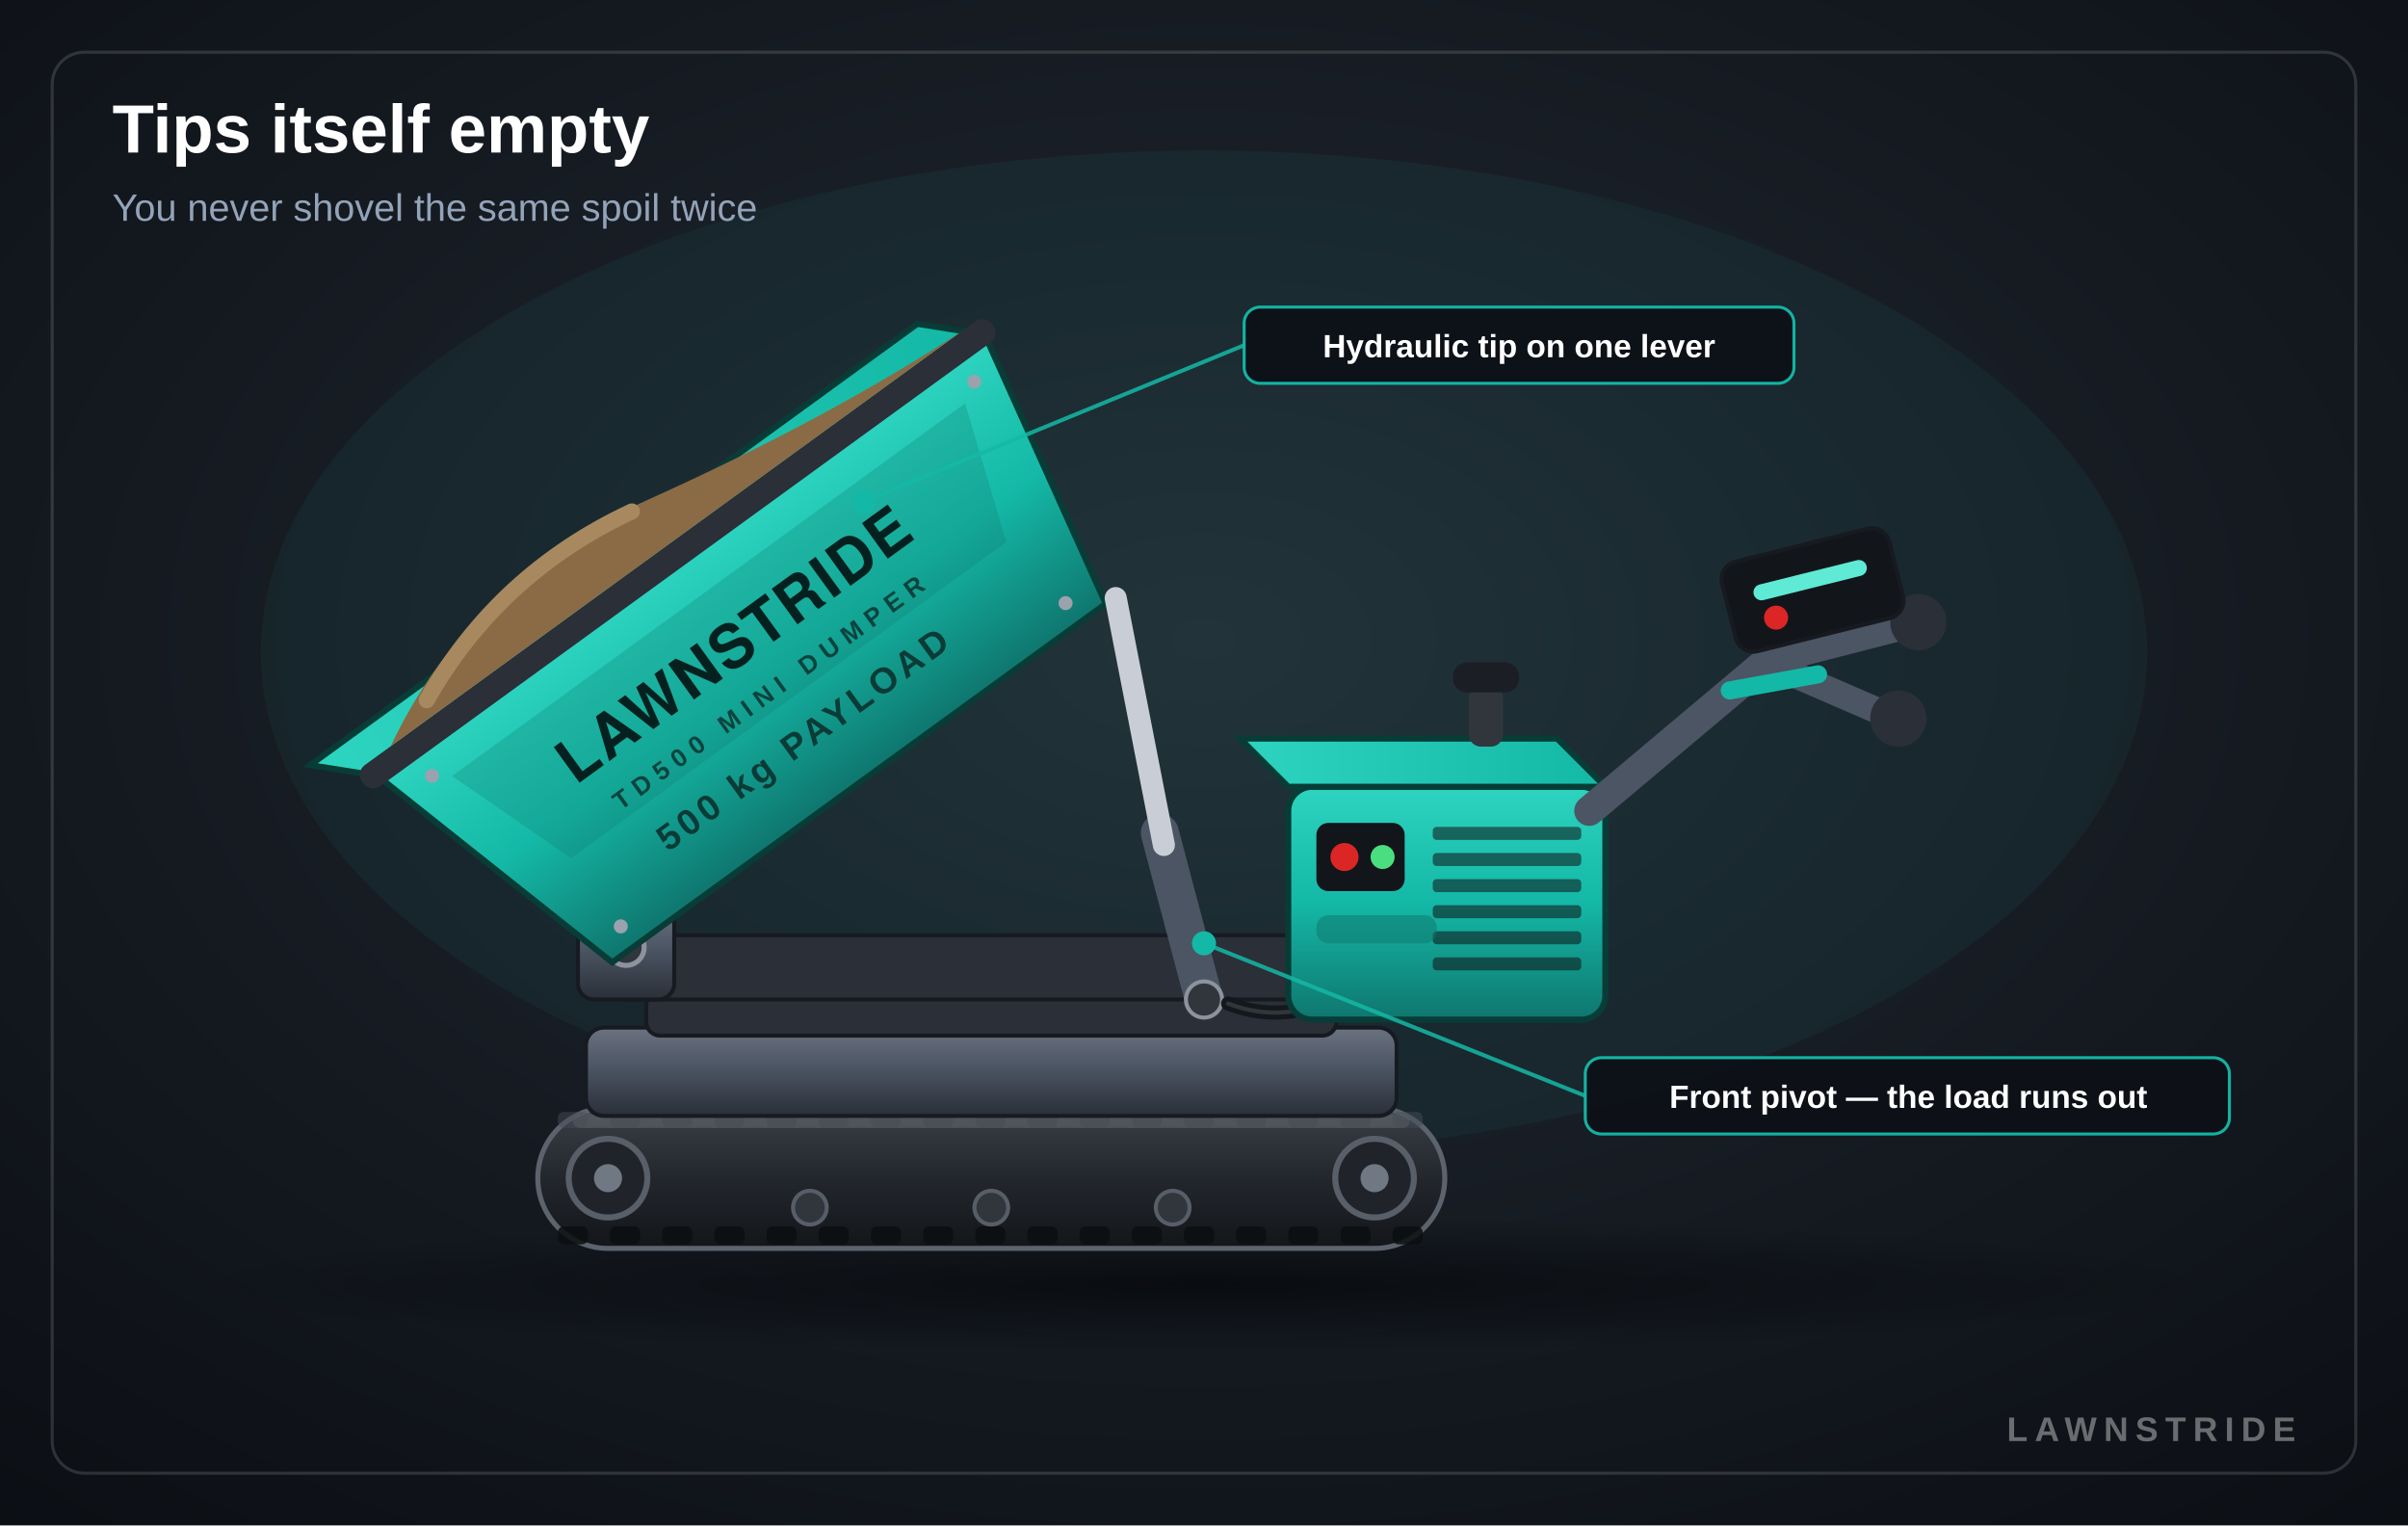
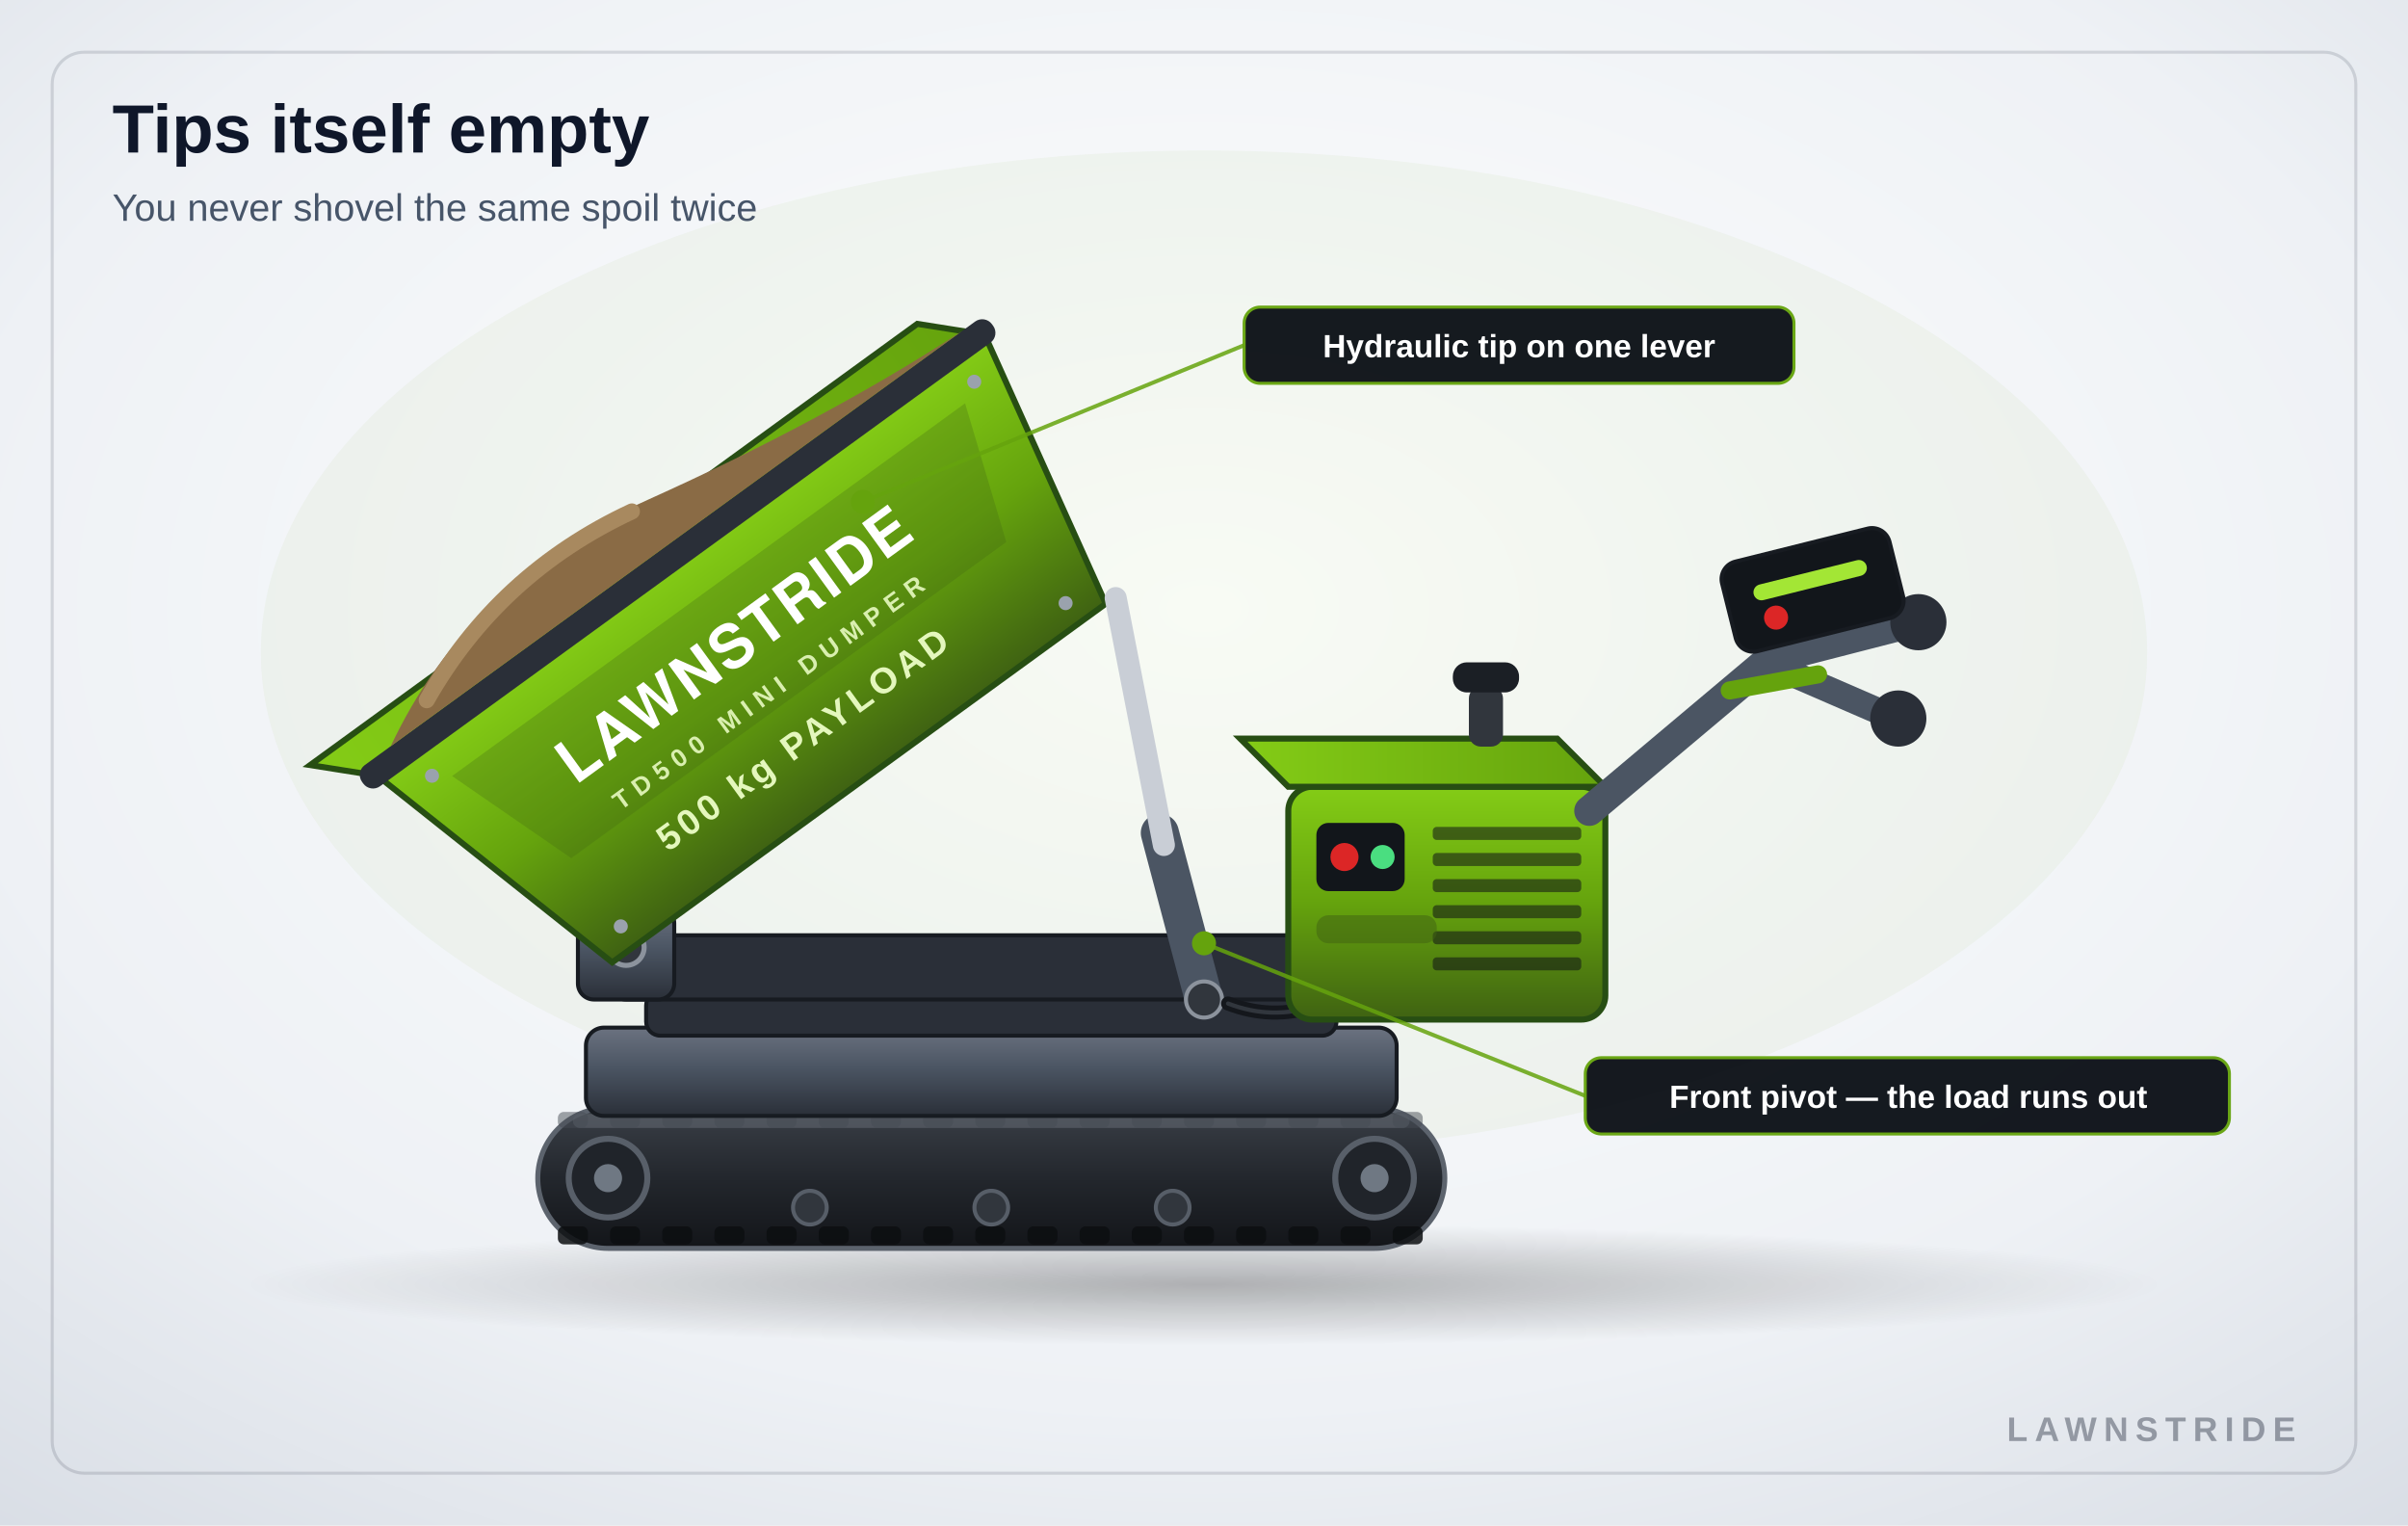
<svg xmlns="http://www.w3.org/2000/svg" viewBox="0 0 1200 760" width="1200" height="760" role="img">
  <defs>
    <linearGradient id="steel" x1="0" y1="0" x2="0" y2="1">
      <stop offset="0" stop-color="#6b7280" />
      <stop offset=".45" stop-color="#4b5563" />
      <stop offset="1" stop-color="#2a2f38" />
    </linearGradient>
    <linearGradient id="steelLite" x1="0" y1="0" x2="0" y2="1">
      <stop offset="0" stop-color="#aeb6c2" />
      <stop offset="1" stop-color="#6b7280" />
    </linearGradient>
    <linearGradient id="dark" x1="0" y1="0" x2="0" y2="1">
      <stop offset="0" stop-color="#31363f" />
      <stop offset="1" stop-color="#15181d" />
    </linearGradient>
    <linearGradient id="rubber" x1="0" y1="0" x2="0" y2="1">
      <stop offset="0" stop-color="#3a3f47" />
      <stop offset=".5" stop-color="#23272d" />
      <stop offset="1" stop-color="#131519" />
    </linearGradient>
    <radialGradient id="studioD" cx=".5" cy=".42" r=".78">
      <stop offset="0" stop-color="#232a33" />
      <stop offset=".6" stop-color="#141920" />
      <stop offset="1" stop-color="#0b0e13" />
    </radialGradient>
    <radialGradient id="studioL" cx=".5" cy=".4" r=".8">
      <stop offset="0" stop-color="#ffffff" />
      <stop offset=".65" stop-color="#eef1f5" />
      <stop offset="1" stop-color="#d7dce4" />
    </radialGradient>
    <linearGradient id="skyG" x1="0" y1="0" x2="0" y2="1">
      <stop offset="0" stop-color="#9fc0d8" />
      <stop offset=".55" stop-color="#cfe0ea" />
      <stop offset="1" stop-color="#e8eef2" />
    </linearGradient>
    <radialGradient id="shadow" cx=".5" cy=".5" r=".5">
      <stop offset="0" stop-color="#000" stop-opacity=".55" />
      <stop offset="1" stop-color="#000" stop-opacity="0" />
    </radialGradient>
    <linearGradient id="glassG" x1="0" y1="0" x2="1" y2="1">
      <stop offset="0" stop-color="#dfeaf2" stop-opacity=".9" />
      <stop offset="1" stop-color="#8fa6b8" stop-opacity=".75" />
    </linearGradient>
    <linearGradient id="paint" x1="0" y1="0" x2="0" y2="1">
-       <stop offset="0" stop-color="#2dd4bf" />
-       <stop offset=".5" stop-color="#14b8a6" />
-       <stop offset="1" stop-color="#0f766e" />
+       <stop offset="0" stop-color="#84cc16" />
+       <stop offset=".5" stop-color="#65a30d" />
+       <stop offset="1" stop-color="#3f6212" />
    </linearGradient>
    <linearGradient id="paintTop" x1="0" y1="0" x2="1" y2="0">
-       <stop offset="0" stop-color="#2dd4bf" />
-       <stop offset="1" stop-color="#14b8a6" />
+       <stop offset="0" stop-color="#84cc16" />
+       <stop offset="1" stop-color="#65a30d" />
    </linearGradient>
  </defs>
-   <rect width="1200" height="760" fill="url(#studioD)" />
-   <ellipse cx="600.0" cy="640" rx="504.0" ry="34" fill="url(#shadow)" />
-   <ellipse cx="600" cy="325" rx="470" ry="250" fill="#14b8a6" opacity=".06" />
+   <rect width="1200" height="760" fill="url(#studioL)" />
+   <ellipse cx="600.0" cy="640" rx="480.0" ry="30" fill="url(#shadow)" opacity=".5" />
+   <ellipse cx="600" cy="325" rx="470" ry="250" fill="#65a30d" opacity=".05" />
  <rect x="268" y="552" width="452" height="70" rx="35.0" fill="url(#rubber)" stroke="#5c636d" stroke-width="2.5" />
  <rect x="285.5" y="555" width="417.0" height="7" rx="3.5" fill="#6e767f" opacity=".45" />
  <rect x="278" y="611" width="15" height="9" rx="3" fill="#0c0e11" opacity=".85" />
  <rect x="278" y="554" width="15" height="8" rx="3" fill="#454b54" opacity=".5" />
  <rect x="304" y="611" width="15" height="9" rx="3" fill="#0c0e11" opacity=".85" />
  <rect x="304" y="554" width="15" height="8" rx="3" fill="#454b54" opacity=".5" />
  <rect x="330" y="611" width="15" height="9" rx="3" fill="#0c0e11" opacity=".85" />
  <rect x="330" y="554" width="15" height="8" rx="3" fill="#454b54" opacity=".5" />
  <rect x="356" y="611" width="15" height="9" rx="3" fill="#0c0e11" opacity=".85" />
  <rect x="356" y="554" width="15" height="8" rx="3" fill="#454b54" opacity=".5" />
  <rect x="382" y="611" width="15" height="9" rx="3" fill="#0c0e11" opacity=".85" />
  <rect x="382" y="554" width="15" height="8" rx="3" fill="#454b54" opacity=".5" />
  <rect x="408" y="611" width="15" height="9" rx="3" fill="#0c0e11" opacity=".85" />
  <rect x="408" y="554" width="15" height="8" rx="3" fill="#454b54" opacity=".5" />
  <rect x="434" y="611" width="15" height="9" rx="3" fill="#0c0e11" opacity=".85" />
  <rect x="434" y="554" width="15" height="8" rx="3" fill="#454b54" opacity=".5" />
  <rect x="460" y="611" width="15" height="9" rx="3" fill="#0c0e11" opacity=".85" />
  <rect x="460" y="554" width="15" height="8" rx="3" fill="#454b54" opacity=".5" />
  <rect x="486" y="611" width="15" height="9" rx="3" fill="#0c0e11" opacity=".85" />
  <rect x="486" y="554" width="15" height="8" rx="3" fill="#454b54" opacity=".5" />
  <rect x="512" y="611" width="15" height="9" rx="3" fill="#0c0e11" opacity=".85" />
  <rect x="512" y="554" width="15" height="8" rx="3" fill="#454b54" opacity=".5" />
  <rect x="538" y="611" width="15" height="9" rx="3" fill="#0c0e11" opacity=".85" />
  <rect x="538" y="554" width="15" height="8" rx="3" fill="#454b54" opacity=".5" />
  <rect x="564" y="611" width="15" height="9" rx="3" fill="#0c0e11" opacity=".85" />
  <rect x="564" y="554" width="15" height="8" rx="3" fill="#454b54" opacity=".5" />
  <rect x="590" y="611" width="15" height="9" rx="3" fill="#0c0e11" opacity=".85" />
  <rect x="590" y="554" width="15" height="8" rx="3" fill="#454b54" opacity=".5" />
  <rect x="616" y="611" width="15" height="9" rx="3" fill="#0c0e11" opacity=".85" />
  <rect x="616" y="554" width="15" height="8" rx="3" fill="#454b54" opacity=".5" />
  <rect x="642" y="611" width="15" height="9" rx="3" fill="#0c0e11" opacity=".85" />
  <rect x="642" y="554" width="15" height="8" rx="3" fill="#454b54" opacity=".5" />
  <rect x="668" y="611" width="15" height="9" rx="3" fill="#0c0e11" opacity=".85" />
  <rect x="668" y="554" width="15" height="8" rx="3" fill="#454b54" opacity=".5" />
  <rect x="694" y="611" width="15" height="9" rx="3" fill="#0c0e11" opacity=".85" />
  <rect x="694" y="554" width="15" height="8" rx="3" fill="#454b54" opacity=".5" />
  <circle cx="303.0" cy="587.0" r="19.6" fill="#20242a" stroke="#585f69" stroke-width="3" />
  <circle cx="685.0" cy="587.0" r="19.6" fill="#20242a" stroke="#585f69" stroke-width="3" />
  <circle cx="303.0" cy="587.0" r="7.0" fill="#6f7883" />
  <circle cx="685.0" cy="587.0" r="7.0" fill="#6f7883" />
  <circle cx="403.6" cy="601.7" r="8.4" fill="#31363d" stroke="#575e68" stroke-width="2" />
  <circle cx="494.0" cy="601.7" r="8.4" fill="#31363d" stroke="#575e68" stroke-width="2" />
  <circle cx="584.4" cy="601.7" r="8.4" fill="#31363d" stroke="#575e68" stroke-width="2" />
  <rect x="292" y="512" width="404" height="44" rx="9" fill="url(#steel)" stroke="#171b21" stroke-width="2" />
  <rect x="322" y="494" width="344" height="22" rx="7" fill="#2a2f38" stroke="#171b21" stroke-width="2" />
  <rect x="304" y="466" width="352" height="32" rx="8" fill="#2a2f38" stroke="#171b21" stroke-width="2" />
  <rect x="288" y="452" width="48" height="46" rx="8" fill="url(#steel)" stroke="#171b21" stroke-width="2" />
  <circle cx="312" cy="472" r="9" fill="#31363d" stroke="#8c939d" stroke-width="2.5" />
  <g transform="rotate(-36 312 472)">
-     <path d="M262 330 L636 330 L606 474 L302 474 Z" fill="url(#paint)" stroke="#083c37" stroke-width="3" />
-     <path d="M262 330 L636 330 L612 306 L238 306 Z" fill="url(#paintTop)" stroke="#083c37" stroke-width="3" />
-     <path d="M292 352 L608 352 L584 420 L316 420 Z" fill="#0f766e" opacity=".26" />
+     <path d="M262 330 L636 330 L606 474 L302 474 Z" fill="url(#paint)" stroke="#274e13" stroke-width="3" />
+     <path d="M262 330 L636 330 L612 306 L238 306 Z" fill="url(#paintTop)" stroke="#274e13" stroke-width="3" />
+     <path d="M292 352 L608 352 L584 420 L316 420 Z" fill="#3f6212" opacity=".26" />
    <rect x="254" y="322" width="388" height="13" rx="6" fill="#2a2f38" />
    <circle cx="284" cy="346" r="3.5" fill="#9aa2ad" />
    <circle cx="618" cy="346" r="3.5" fill="#9aa2ad" />
    <circle cx="316" cy="462" r="3.5" fill="#9aa2ad" />
    <circle cx="590" cy="462" r="3.5" fill="#9aa2ad" />
    <path d="M276 322 q80 -44 176 -24 q96 20 176 24 z" fill="#8a6b45" />
    <path d="M304 314 q66 -30 138 -16" fill="none" stroke="#a8895f" stroke-width="8" stroke-linecap="round" />
-     <text x="444" y="392" text-anchor="middle" font-family="Arial Black,Helvetica,sans-serif" font-weight="800" font-size="30" letter-spacing="1.3" fill="#04211f">LAWNSTRIDE</text>
-     <text x="444" y="415.4" text-anchor="middle" font-family="Arial,Helvetica,sans-serif" font-weight="700" font-size="12.6" letter-spacing="3.9" fill="#0b3b36" opacity=".92">TD500 MINI DUMPER</text>
-     <text x="444" y="446" text-anchor="middle" font-family="Arial,Helvetica,sans-serif" font-weight="800" font-size="18" letter-spacing="2.2" fill="#0b3b36">500 kg PAYLOAD</text>
+     <text x="444" y="392" text-anchor="middle" font-family="Arial Black,Helvetica,sans-serif" font-weight="800" font-size="30" letter-spacing="1.3" fill="#ffffff">LAWNSTRIDE</text>
+     <text x="444" y="415.4" text-anchor="middle" font-family="Arial,Helvetica,sans-serif" font-weight="700" font-size="12.6" letter-spacing="3.9" fill="#e4f7bd" opacity=".92">TD500 MINI DUMPER</text>
+     <text x="444" y="446" text-anchor="middle" font-family="Arial,Helvetica,sans-serif" font-weight="800" font-size="18" letter-spacing="2.2" fill="#e4f7bd">500 kg PAYLOAD</text>
  </g>
  <path d="M600 498 L578 415" stroke="#4b5563" stroke-width="19" stroke-linecap="round" />
  <path d="M580 421 L556 298" stroke="#c9ced6" stroke-width="11" stroke-linecap="round" />
  <circle cx="600" cy="498" r="9" fill="#31363d" stroke="#8c939d" stroke-width="2" />
  <path d="M612 500 Q656.0 517.0 700 470" fill="none" stroke="#14171c" stroke-width="7" stroke-linecap="round" />
  <path d="M612 500 Q656.0 517.0 700 470" fill="none" stroke="#3d434b" stroke-width="2.1" stroke-linecap="round" opacity=".7" />
-   <rect x="642" y="392" width="158" height="116" rx="12" fill="url(#paint)" stroke="#083c37" stroke-width="3" />
-   <path d="M642 392 L800 392 L776 368 L618 368 Z" fill="url(#paintTop)" stroke="#083c37" stroke-width="3" />
+   <rect x="642" y="392" width="158" height="116" rx="12" fill="url(#paint)" stroke="#274e13" stroke-width="3" />
+   <path d="M642 392 L800 392 L776 368 L618 368 Z" fill="url(#paintTop)" stroke="#274e13" stroke-width="3" />
  <rect x="714" y="412.0" width="74" height="6.5" rx="2" fill="#0f1216" opacity=".55" />
  <rect x="714" y="425.0" width="74" height="6.5" rx="2" fill="#0f1216" opacity=".55" />
  <rect x="714" y="438.0" width="74" height="6.5" rx="2" fill="#0f1216" opacity=".55" />
  <rect x="714" y="451.0" width="74" height="6.5" rx="2" fill="#0f1216" opacity=".55" />
  <rect x="714" y="464.0" width="74" height="6.5" rx="2" fill="#0f1216" opacity=".55" />
  <rect x="714" y="477.0" width="74" height="6.5" rx="2" fill="#0f1216" opacity=".55" />
  <rect x="656" y="410" width="44" height="34" rx="6" fill="#12161b" />
  <circle cx="670" cy="427" r="7" fill="#dc2626" />
  <circle cx="689" cy="427" r="6" fill="#4ade80" />
  <rect x="732" y="342" width="17" height="30" rx="6" fill="#31363d" />
  <rect x="724" y="330" width="33" height="15" rx="7" fill="#1b1f25" />
-   <rect x="656" y="456" width="60" height="14" rx="6" fill="#0f766e" opacity=".5" />
+   <rect x="656" y="456" width="60" height="14" rx="6" fill="#3f6212" opacity=".5" />
  <path d="M792 404 L880 330" stroke="#4b5563" stroke-width="15" stroke-linecap="round" />
  <path d="M880 330 L950 312 M880 330 L940 356" stroke="#4b5563" stroke-width="13" stroke-linecap="round" />
  <circle cx="956" cy="310" r="14" fill="#2a2f38" />
  <circle cx="946" cy="358" r="14" fill="#2a2f38" />
  <rect x="856" y="282" width="86" height="46" rx="9" fill="#12161b" stroke="#171b21" stroke-width="2" transform="rotate(-14 856 282)" />
  <g transform="rotate(-14 856 282)">
-     <rect x="870" y="296" width="58" height="8" rx="4" fill="#5eead4" />
+     <rect x="870" y="296" width="58" height="8" rx="4" fill="#a3e635" />
    <circle cx="878" cy="314" r="6" fill="#dc2626" />
  </g>
-   <path d="M862 344 L906 336" stroke="#14b8a6" stroke-width="9" stroke-linecap="round" />
-   <path d="M430 250 L620 172" stroke="#14b8a6" stroke-width="2" opacity=".85" />
-   <circle cx="430" cy="250" r="6" fill="#14b8a6" />
-   <rect x="620" y="153" width="274" height="38" rx="8" fill="#0d1117" stroke="#14b8a6" stroke-width="1.5" opacity=".96" />
+   <path d="M862 344 L906 336" stroke="#65a30d" stroke-width="9" stroke-linecap="round" />
+   <path d="M430 250 L620 172" stroke="#65a30d" stroke-width="2" opacity=".85" />
+   <circle cx="430" cy="250" r="6" fill="#65a30d" />
+   <rect x="620" y="153" width="274" height="38" rx="8" fill="#0d1117" stroke="#65a30d" stroke-width="1.5" opacity=".96" />
  <text x="757" y="178" text-anchor="middle" font-family="Arial,Helvetica,sans-serif" font-weight="700" font-size="16" fill="#fff">Hydraulic tip on one lever</text>
-   <path d="M600 470 L790 546" stroke="#14b8a6" stroke-width="2" opacity=".85" />
-   <circle cx="600" cy="470" r="6" fill="#14b8a6" />
-   <rect x="790" y="527" width="321" height="38" rx="8" fill="#0d1117" stroke="#14b8a6" stroke-width="1.5" opacity=".96" />
+   <path d="M600 470 L790 546" stroke="#65a30d" stroke-width="2" opacity=".85" />
+   <circle cx="600" cy="470" r="6" fill="#65a30d" />
+   <rect x="790" y="527" width="321" height="38" rx="8" fill="#0d1117" stroke="#65a30d" stroke-width="1.5" opacity=".96" />
  <text x="951" y="552" text-anchor="middle" font-family="Arial,Helvetica,sans-serif" font-weight="700" font-size="16" fill="#fff">Front pivot — the load runs out</text>
-   <text x="56" y="76" font-family="Arial,Helvetica,sans-serif" font-weight="800" font-size="34" fill="#ffffff">Tips itself empty</text>
-   <text x="56" y="110" font-family="Arial,Helvetica,sans-serif" font-weight="500" font-size="19" fill="#93a3b8">You never shovel the same spoil twice</text>
-   <rect x="26" y="26" width="1148" height="708" rx="16" fill="none" stroke="#ffffff" stroke-width="1.5" opacity=".14" />
-   <text x="1144" y="718" text-anchor="end" font-family="Arial,Helvetica,sans-serif" font-weight="800" font-size="17" letter-spacing="3.5" fill="#ffffff" opacity=".38">LAWNSTRIDE</text>
+   <text x="56" y="76" font-family="Arial,Helvetica,sans-serif" font-weight="800" font-size="34" fill="#0f172a">Tips itself empty</text>
+   <text x="56" y="110" font-family="Arial,Helvetica,sans-serif" font-weight="500" font-size="19" fill="#475569">You never shovel the same spoil twice</text>
+   <rect x="26" y="26" width="1148" height="708" rx="16" fill="none" stroke="#0f172a" stroke-width="1.5" opacity=".14" />
+   <text x="1144" y="718" text-anchor="end" font-family="Arial,Helvetica,sans-serif" font-weight="800" font-size="17" letter-spacing="3.5" fill="#0f172a" opacity=".38">LAWNSTRIDE</text>
</svg>
